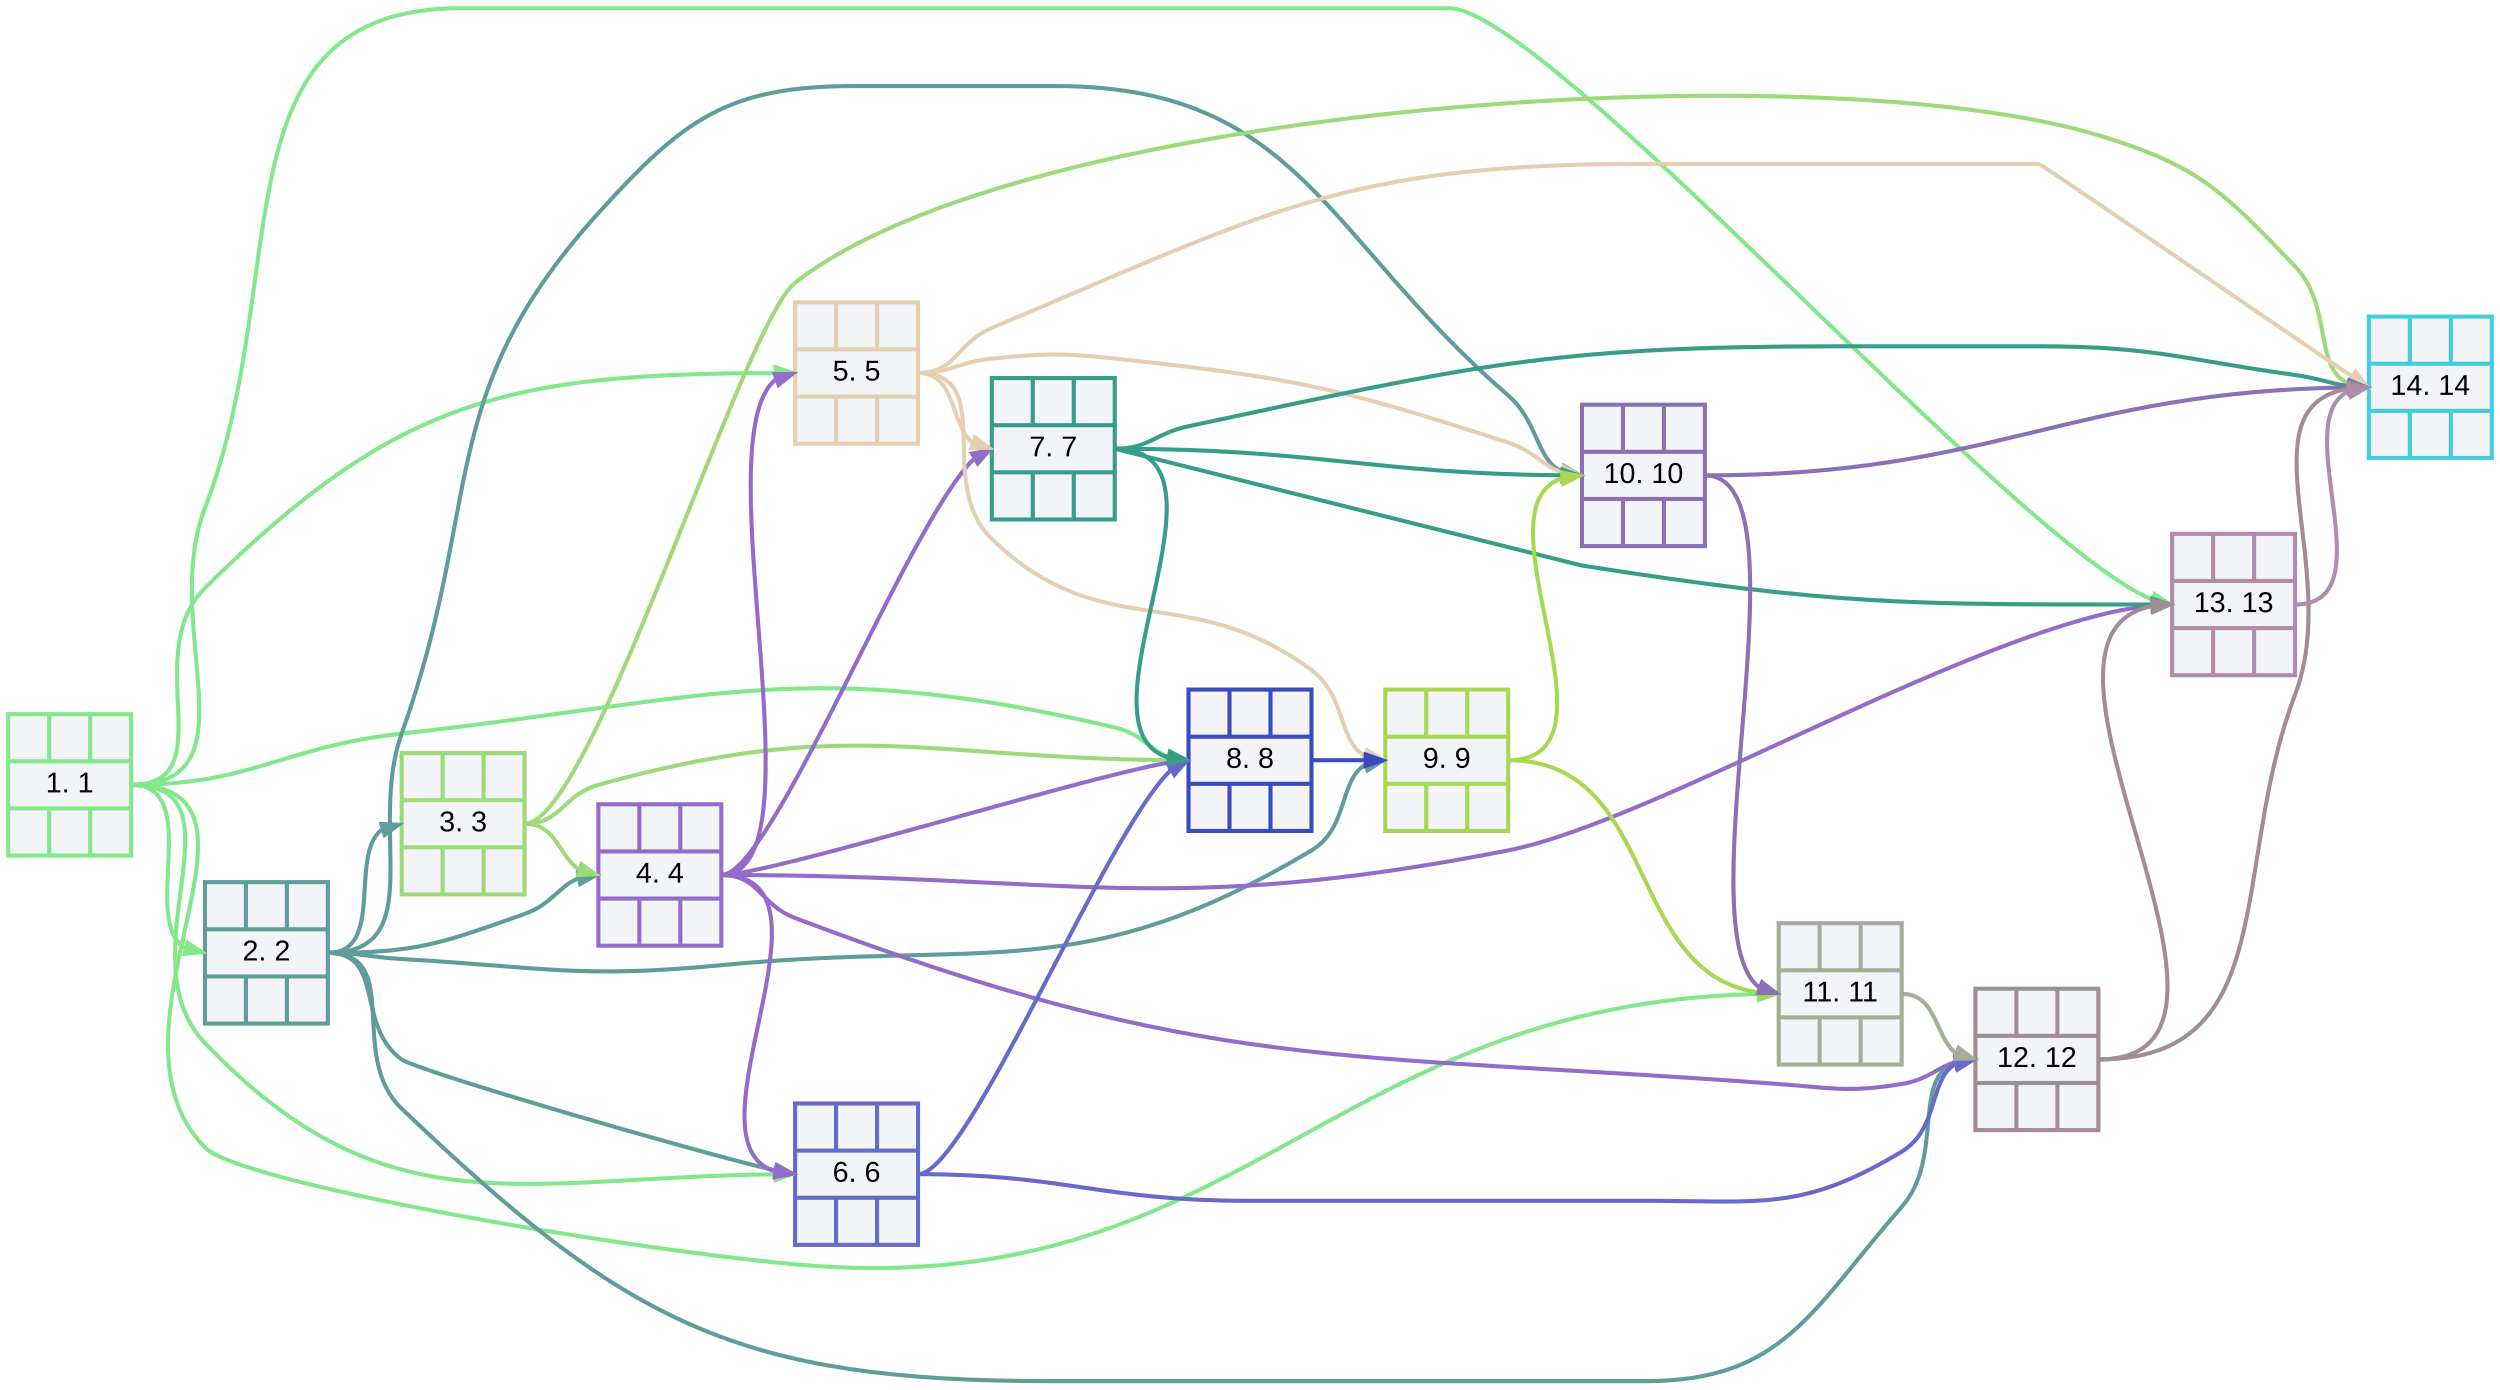
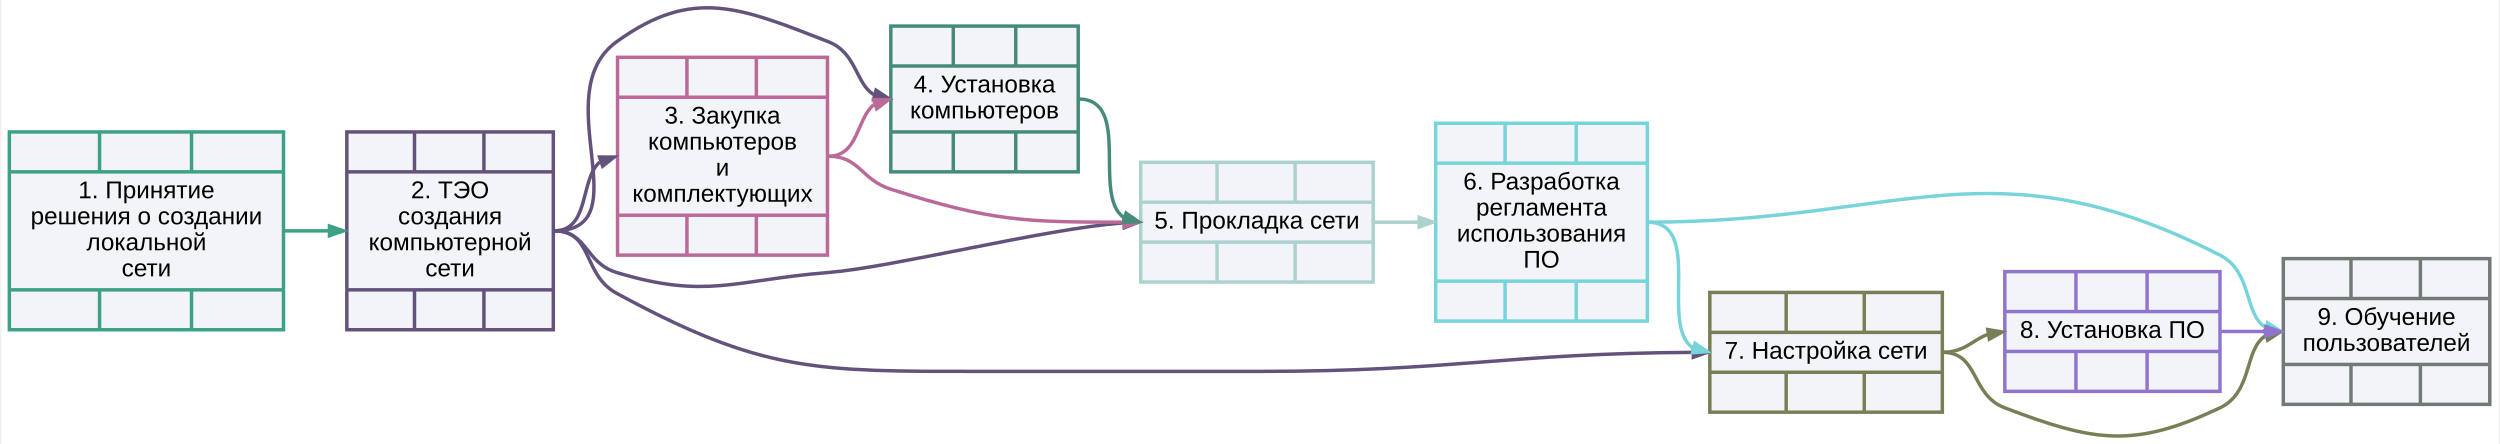
- <svg xmlns="http://www.w3.org/2000/svg" width="1220pt" height="678pt" viewBox="0.00 0.00 1220.00 678.00">
-   <g id="graph0" class="graph" transform="scale(1 1) rotate(0) translate(4 674)">
-     <polygon fill="white" stroke="white" points="-4,4 -4,-674 1216,-674 1216,4 -4,4" />
+ <svg xmlns="http://www.w3.org/2000/svg" width="1438pt" height="255pt" viewBox="0.00 0.00 1438.00 255.49">
+   <g id="graph0" class="graph" transform="scale(1 1) rotate(0) translate(4 251.485)">
+     <polygon fill="white" stroke="white" points="-4,4 -4,-251.485 1434,-251.485 1434,4 -4,4" />
    <g id="node1" class="node">
-       <polygon fill="#f2f4f7" stroke="#82e88b" stroke-width="2" points="0,-256.5 0,-325.5 60,-325.5 60,-256.5 0,-256.5" />
-       <text text-anchor="middle" x="10" y="-310.3" font-family="Arial" font-size="14.00"> </text>
-       <polyline fill="none" stroke="#82e88b" stroke-width="2" points="20,-302.5 20,-325.5 " />
-       <text text-anchor="middle" x="30" y="-310.3" font-family="Arial" font-size="14.00"> </text>
-       <polyline fill="none" stroke="#82e88b" stroke-width="2" points="40,-302.5 40,-325.5 " />
-       <text text-anchor="middle" x="50" y="-310.3" font-family="Arial" font-size="14.00"> </text>
-       <polyline fill="none" stroke="#82e88b" stroke-width="2" points="0,-302.5 60,-302.5 " />
-       <text text-anchor="middle" x="30" y="-287.3" font-family="Arial" font-size="14.00">1. 1</text>
-       <polyline fill="none" stroke="#82e88b" stroke-width="2" points="0,-279.5 60,-279.5 " />
-       <text text-anchor="middle" x="10" y="-264.3" font-family="Arial" font-size="14.00"> </text>
-       <polyline fill="none" stroke="#82e88b" stroke-width="2" points="20,-256.5 20,-279.5 " />
-       <text text-anchor="middle" x="30" y="-264.3" font-family="Arial" font-size="14.00"> </text>
-       <polyline fill="none" stroke="#82e88b" stroke-width="2" points="40,-256.5 40,-279.5 " />
-       <text text-anchor="middle" x="50" y="-264.3" font-family="Arial" font-size="14.00"> </text>
+       <polygon fill="#f2f4f7" stroke="#3ca186" stroke-width="2" points="0,-61.446 0,-175.446 158,-175.446 158,-61.446 0,-61.446" />
+       <text text-anchor="middle" x="26" y="-160.246" font-family="Arial" font-size="14.00"> </text>
+       <polyline fill="none" stroke="#3ca186" stroke-width="2" points="52,-152.446 52,-175.446 " />
+       <text text-anchor="middle" x="78.5" y="-160.246" font-family="Arial" font-size="14.00"> </text>
+       <polyline fill="none" stroke="#3ca186" stroke-width="2" points="105,-152.446 105,-175.446 " />
+       <text text-anchor="middle" x="131.5" y="-160.246" font-family="Arial" font-size="14.00"> </text>
+       <polyline fill="none" stroke="#3ca186" stroke-width="2" points="0,-152.446 158,-152.446 " />
+       <text text-anchor="middle" x="79" y="-137.246" font-family="Arial" font-size="14.00">1. Принятие</text>
+       <text text-anchor="middle" x="79" y="-122.246" font-family="Arial" font-size="14.00"> решения о создании </text>
+       <text text-anchor="middle" x="79" y="-107.246" font-family="Arial" font-size="14.00"> локальной </text>
+       <text text-anchor="middle" x="79" y="-92.246" font-family="Arial" font-size="14.00"> сети</text>
+       <polyline fill="none" stroke="#3ca186" stroke-width="2" points="0,-84.445 158,-84.445 " />
+       <text text-anchor="middle" x="26" y="-69.246" font-family="Arial" font-size="14.00"> </text>
+       <polyline fill="none" stroke="#3ca186" stroke-width="2" points="52,-61.446 52,-84.445 " />
+       <text text-anchor="middle" x="78.5" y="-69.246" font-family="Arial" font-size="14.00"> </text>
+       <polyline fill="none" stroke="#3ca186" stroke-width="2" points="105,-61.446 105,-84.445 " />
+       <text text-anchor="middle" x="131.5" y="-69.246" font-family="Arial" font-size="14.00"> </text>
    </g>
    <g id="node2" class="node">
-       <polygon fill="#f2f4f7" stroke="#5f9d9a" stroke-width="2" points="96,-174.5 96,-243.5 156,-243.5 156,-174.5 96,-174.5" />
-       <text text-anchor="middle" x="106" y="-228.3" font-family="Arial" font-size="14.00"> </text>
-       <polyline fill="none" stroke="#5f9d9a" stroke-width="2" points="116,-220.5 116,-243.5 " />
-       <text text-anchor="middle" x="126" y="-228.3" font-family="Arial" font-size="14.00"> </text>
-       <polyline fill="none" stroke="#5f9d9a" stroke-width="2" points="136,-220.5 136,-243.5 " />
-       <text text-anchor="middle" x="146" y="-228.3" font-family="Arial" font-size="14.00"> </text>
-       <polyline fill="none" stroke="#5f9d9a" stroke-width="2" points="96,-220.5 156,-220.5 " />
-       <text text-anchor="middle" x="126" y="-205.3" font-family="Arial" font-size="14.00">2. 2</text>
-       <polyline fill="none" stroke="#5f9d9a" stroke-width="2" points="96,-197.5 156,-197.5 " />
-       <text text-anchor="middle" x="106" y="-182.3" font-family="Arial" font-size="14.00"> </text>
-       <polyline fill="none" stroke="#5f9d9a" stroke-width="2" points="116,-174.5 116,-197.5 " />
-       <text text-anchor="middle" x="126" y="-182.3" font-family="Arial" font-size="14.00"> </text>
-       <polyline fill="none" stroke="#5f9d9a" stroke-width="2" points="136,-174.5 136,-197.5 " />
-       <text text-anchor="middle" x="146" y="-182.3" font-family="Arial" font-size="14.00"> </text>
-     </g>
-     <g id="edge16" class="edge">
-       <path fill="none" stroke="#82e88b" stroke-width="2" d="M60,-291C95.76,-291 64.195,-224.81 86.279,-211.366" />
-       <polygon fill="#82e88b" stroke="#82e88b" points="87.111,-214.765 96,-209 85.456,-207.964 87.111,-214.765" />
+       <polygon fill="#f2f4f7" stroke="#63527b" stroke-width="2" points="194.5,-61.446 194.5,-175.446 313.5,-175.446 313.5,-61.446 194.5,-61.446" />
+       <text text-anchor="middle" x="214" y="-160.246" font-family="Arial" font-size="14.00"> </text>
+       <polyline fill="none" stroke="#63527b" stroke-width="2" points="233.5,-152.446 233.5,-175.446 " />
+       <text text-anchor="middle" x="253.5" y="-160.246" font-family="Arial" font-size="14.00"> </text>
+       <polyline fill="none" stroke="#63527b" stroke-width="2" points="273.5,-152.446 273.5,-175.446 " />
+       <text text-anchor="middle" x="293.5" y="-160.246" font-family="Arial" font-size="14.00"> </text>
+       <polyline fill="none" stroke="#63527b" stroke-width="2" points="194.5,-152.446 313.5,-152.446 " />
+       <text text-anchor="middle" x="254" y="-137.246" font-family="Arial" font-size="14.00">2. ТЭО</text>
+       <text text-anchor="middle" x="254" y="-122.246" font-family="Arial" font-size="14.00"> создания </text>
+       <text text-anchor="middle" x="254" y="-107.246" font-family="Arial" font-size="14.00"> компьютерной </text>
+       <text text-anchor="middle" x="254" y="-92.246" font-family="Arial" font-size="14.00"> сети</text>
+       <polyline fill="none" stroke="#63527b" stroke-width="2" points="194.5,-84.445 313.5,-84.445 " />
+       <text text-anchor="middle" x="214" y="-69.246" font-family="Arial" font-size="14.00"> </text>
+       <polyline fill="none" stroke="#63527b" stroke-width="2" points="233.5,-61.446 233.5,-84.445 " />
+       <text text-anchor="middle" x="253.5" y="-69.246" font-family="Arial" font-size="14.00"> </text>
+       <polyline fill="none" stroke="#63527b" stroke-width="2" points="273.5,-61.446 273.5,-84.445 " />
+       <text text-anchor="middle" x="293.5" y="-69.246" font-family="Arial" font-size="14.00"> </text>
+     </g>
+     <g id="edge1" class="edge">
+       <path fill="none" stroke="#3ca186" stroke-width="2" d="M158,-118.446C170,-118.446 175.25,-118.446 183.875,-118.446" />
+       <polygon fill="#3ca186" stroke="#3ca186" points="184,-121.946 194,-118.446 184,-114.946 184,-121.946" />
+     </g>
+     <g id="node3" class="node">
+       <polygon fill="#f2f4f7" stroke="#bb6998" stroke-width="2" points="350.5,-104.446 350.5,-218.446 471.5,-218.446 471.5,-104.446 350.5,-104.446" />
+       <text text-anchor="middle" x="370.5" y="-203.246" font-family="Arial" font-size="14.00"> </text>
+       <polyline fill="none" stroke="#bb6998" stroke-width="2" points="390.5,-195.446 390.5,-218.446 " />
+       <text text-anchor="middle" x="410.5" y="-203.246" font-family="Arial" font-size="14.00"> </text>
+       <polyline fill="none" stroke="#bb6998" stroke-width="2" points="430.5,-195.446 430.5,-218.446 " />
+       <text text-anchor="middle" x="451" y="-203.246" font-family="Arial" font-size="14.00"> </text>
+       <polyline fill="none" stroke="#bb6998" stroke-width="2" points="350.5,-195.446 471.5,-195.446 " />
+       <text text-anchor="middle" x="411" y="-180.246" font-family="Arial" font-size="14.00">3. Закупка</text>
+       <text text-anchor="middle" x="411" y="-165.246" font-family="Arial" font-size="14.00"> компьютеров </text>
+       <text text-anchor="middle" x="411" y="-150.246" font-family="Arial" font-size="14.00"> и </text>
+       <text text-anchor="middle" x="411" y="-135.246" font-family="Arial" font-size="14.00"> комплектующих</text>
+       <polyline fill="none" stroke="#bb6998" stroke-width="2" points="350.5,-127.446 471.5,-127.446 " />
+       <text text-anchor="middle" x="370.5" y="-112.246" font-family="Arial" font-size="14.00"> </text>
+       <polyline fill="none" stroke="#bb6998" stroke-width="2" points="390.5,-104.446 390.5,-127.446 " />
+       <text text-anchor="middle" x="410.5" y="-112.246" font-family="Arial" font-size="14.00"> </text>
+       <polyline fill="none" stroke="#bb6998" stroke-width="2" points="430.5,-104.446 430.5,-127.446 " />
+       <text text-anchor="middle" x="451" y="-112.246" font-family="Arial" font-size="14.00"> </text>
+     </g>
+     <g id="edge2" class="edge">
+       <path fill="none" stroke="#63527b" stroke-width="2" d="M314,-118.446C334.641,-118.446 328.691,-147.935 340.191,-158.071" />
+       <polygon fill="#63527b" stroke="#63527b" points="339.405,-161.502 350,-161.446 341.682,-154.883 339.405,-161.502" />
+     </g>
+     <g id="node4" class="node">
+       <polygon fill="#f2f4f7" stroke="#458b7b" stroke-width="2" points="508,-152.446 508,-236.446 616,-236.446 616,-152.446 508,-152.446" />
+       <text text-anchor="middle" x="526" y="-221.246" font-family="Arial" font-size="14.00"> </text>
+       <polyline fill="none" stroke="#458b7b" stroke-width="2" points="544,-213.446 544,-236.446 " />
+       <text text-anchor="middle" x="562" y="-221.246" font-family="Arial" font-size="14.00"> </text>
+       <polyline fill="none" stroke="#458b7b" stroke-width="2" points="580,-213.446 580,-236.446 " />
+       <text text-anchor="middle" x="598" y="-221.246" font-family="Arial" font-size="14.00"> </text>
+       <polyline fill="none" stroke="#458b7b" stroke-width="2" points="508,-213.446 616,-213.446 " />
+       <text text-anchor="middle" x="562" y="-198.246" font-family="Arial" font-size="14.00">4. Установка</text>
+       <text text-anchor="middle" x="562" y="-183.246" font-family="Arial" font-size="14.00"> компьютеров</text>
+       <polyline fill="none" stroke="#458b7b" stroke-width="2" points="508,-175.446 616,-175.446 " />
+       <text text-anchor="middle" x="526" y="-160.246" font-family="Arial" font-size="14.00"> </text>
+       <polyline fill="none" stroke="#458b7b" stroke-width="2" points="544,-152.446 544,-175.446 " />
+       <text text-anchor="middle" x="562" y="-160.246" font-family="Arial" font-size="14.00"> </text>
+       <polyline fill="none" stroke="#458b7b" stroke-width="2" points="580,-152.446 580,-175.446 " />
+       <text text-anchor="middle" x="598" y="-160.246" font-family="Arial" font-size="14.00"> </text>
+     </g>
+     <g id="edge3" class="edge">
+       <path fill="none" stroke="#63527b" stroke-width="2" d="M314,-118.446C365.018,-118.446 308.653,-197.558 350,-227.446 393.944,-259.21 421.466,-247.102 472,-227.446 488.278,-221.114 487.615,-203.604 498.044,-197.006" />
+       <polygon fill="#63527b" stroke="#63527b" points="499.187,-200.326 508,-194.446 497.443,-193.546 499.187,-200.326" />
    </g>
    <g id="node5" class="node">
-       <polygon fill="#f2f4f7" stroke="#e4cfb3" stroke-width="2" points="384,-457.5 384,-526.5 444,-526.5 444,-457.5 384,-457.5" />
-       <text text-anchor="middle" x="394" y="-511.3" font-family="Arial" font-size="14.00"> </text>
-       <polyline fill="none" stroke="#e4cfb3" stroke-width="2" points="404,-503.5 404,-526.5 " />
-       <text text-anchor="middle" x="414" y="-511.3" font-family="Arial" font-size="14.00"> </text>
-       <polyline fill="none" stroke="#e4cfb3" stroke-width="2" points="424,-503.5 424,-526.5 " />
-       <text text-anchor="middle" x="434" y="-511.3" font-family="Arial" font-size="14.00"> </text>
-       <polyline fill="none" stroke="#e4cfb3" stroke-width="2" points="384,-503.5 444,-503.5 " />
-       <text text-anchor="middle" x="414" y="-488.3" font-family="Arial" font-size="14.00">5. 5</text>
-       <polyline fill="none" stroke="#e4cfb3" stroke-width="2" points="384,-480.5 444,-480.5 " />
-       <text text-anchor="middle" x="394" y="-465.3" font-family="Arial" font-size="14.00"> </text>
-       <polyline fill="none" stroke="#e4cfb3" stroke-width="2" points="404,-457.5 404,-480.5 " />
-       <text text-anchor="middle" x="414" y="-465.3" font-family="Arial" font-size="14.00"> </text>
-       <polyline fill="none" stroke="#e4cfb3" stroke-width="2" points="424,-457.5 424,-480.5 " />
-       <text text-anchor="middle" x="434" y="-465.3" font-family="Arial" font-size="14.00"> </text>
-     </g>
-     <g id="edge21" class="edge">
-       <path fill="none" stroke="#82e88b" stroke-width="2" d="M60,-291C105.568,-291 63.631,-354.927 96,-387 190.321,-480.46 244.939,-491.482 373.777,-491.981" />
-       <polygon fill="#82e88b" stroke="#82e88b" points="373.994,-495.481 384,-492 374.007,-488.481 373.994,-495.481" />
+       <polygon fill="#f2f4f7" stroke="#acd2cf" stroke-width="2" points="652,-88.945 652,-157.946 786,-157.946 786,-88.945 652,-88.945" />
+       <text text-anchor="middle" x="674" y="-142.746" font-family="Arial" font-size="14.00"> </text>
+       <polyline fill="none" stroke="#acd2cf" stroke-width="2" points="696,-134.946 696,-157.946 " />
+       <text text-anchor="middle" x="718.5" y="-142.746" font-family="Arial" font-size="14.00"> </text>
+       <polyline fill="none" stroke="#acd2cf" stroke-width="2" points="741,-134.946 741,-157.946 " />
+       <text text-anchor="middle" x="763.5" y="-142.746" font-family="Arial" font-size="14.00"> </text>
+       <polyline fill="none" stroke="#acd2cf" stroke-width="2" points="652,-134.946 786,-134.946 " />
+       <text text-anchor="middle" x="719" y="-119.746" font-family="Arial" font-size="14.00">5. Прокладка сети</text>
+       <polyline fill="none" stroke="#acd2cf" stroke-width="2" points="652,-111.946 786,-111.946 " />
+       <text text-anchor="middle" x="674" y="-96.746" font-family="Arial" font-size="14.00"> </text>
+       <polyline fill="none" stroke="#acd2cf" stroke-width="2" points="696,-88.945 696,-111.946 " />
+       <text text-anchor="middle" x="718.5" y="-96.746" font-family="Arial" font-size="14.00"> </text>
+       <polyline fill="none" stroke="#acd2cf" stroke-width="2" points="741,-88.945 741,-111.946 " />
+       <text text-anchor="middle" x="763.5" y="-96.746" font-family="Arial" font-size="14.00"> </text>
+     </g>
+     <g id="edge6" class="edge">
+       <path fill="none" stroke="#63527b" stroke-width="2" d="M314,-118.446C333.23,-118.446 331.595,-100.018 350,-94.445 401.896,-78.733 417.951,-90.12 472,-94.445 509.31,-97.432 596.728,-119.651 641.774,-123.018" />
+       <polygon fill="#63527b" stroke="#63527b" points="641.863,-126.525 652,-123.446 642.155,-119.531 641.863,-126.525" />
+     </g>
+     <g id="node7" class="node">
+       <polygon fill="#f2f4f7" stroke="#787f57" stroke-width="2" points="980,-13.945 980,-82.945 1114,-82.945 1114,-13.945 980,-13.945" />
+       <text text-anchor="middle" x="1002" y="-67.746" font-family="Arial" font-size="14.00"> </text>
+       <polyline fill="none" stroke="#787f57" stroke-width="2" points="1024,-59.946 1024,-82.945 " />
+       <text text-anchor="middle" x="1046.5" y="-67.746" font-family="Arial" font-size="14.00"> </text>
+       <polyline fill="none" stroke="#787f57" stroke-width="2" points="1069,-59.946 1069,-82.945 " />
+       <text text-anchor="middle" x="1091.5" y="-67.746" font-family="Arial" font-size="14.00"> </text>
+       <polyline fill="none" stroke="#787f57" stroke-width="2" points="980,-59.946 1114,-59.946 " />
+       <text text-anchor="middle" x="1047" y="-44.745" font-family="Arial" font-size="14.00">7. Настройка сети</text>
+       <polyline fill="none" stroke="#787f57" stroke-width="2" points="980,-36.946 1114,-36.946 " />
+       <text text-anchor="middle" x="1002" y="-21.745" font-family="Arial" font-size="14.00"> </text>
+       <polyline fill="none" stroke="#787f57" stroke-width="2" points="1024,-13.945 1024,-36.946 " />
+       <text text-anchor="middle" x="1046.5" y="-21.745" font-family="Arial" font-size="14.00"> </text>
+       <polyline fill="none" stroke="#787f57" stroke-width="2" points="1069,-13.945 1069,-36.946 " />
+       <text text-anchor="middle" x="1091.5" y="-21.745" font-family="Arial" font-size="14.00"> </text>
+     </g>
+     <g id="edge10" class="edge">
+       <path fill="none" stroke="#63527b" stroke-width="2" d="M314,-118.446C336.627,-118.446 330.118,-93.249 350,-82.445 434.251,-36.664 465.113,-37.446 561,-37.446 561,-37.446 561,-37.446 720,-37.446 832.158,-37.446 862.525,-47.79 969.73,-48.416" />
+       <polygon fill="#63527b" stroke="#63527b" points="969.99,-51.917 980,-48.446 970.01,-44.917 969.99,-51.917" />
+     </g>
+     <g id="edge4" class="edge">
+       <path fill="none" stroke="#bb6998" stroke-width="2" d="M472,-161.446C489.466,-161.446 488.079,-182.814 498.18,-191.161" />
+       <polygon fill="#bb6998" stroke="#bb6998" points="497.406,-194.592 508,-194.446 499.627,-187.954 497.406,-194.592" />
+     </g>
+     <g id="edge5" class="edge">
+       <path fill="none" stroke="#bb6998" stroke-width="2" d="M472,-161.446C490.092,-161.446 490.762,-147.937 508,-142.446 566.145,-123.922 585.353,-123.441 641.813,-123.444" />
+       <polygon fill="#bb6998" stroke="#bb6998" points="641.999,-126.944 652,-123.446 642.001,-119.944 641.999,-126.944" />
+     </g>
+     <g id="edge7" class="edge">
+       <path fill="none" stroke="#458b7b" stroke-width="2" d="M616,-194.446C647.234,-194.446 623.804,-139.111 642.226,-126.142" />
+       <polygon fill="#458b7b" stroke="#458b7b" points="643.291,-129.479 652,-123.446 641.429,-122.731 643.291,-129.479" />
    </g>
    <g id="node6" class="node">
-       <polygon fill="#f2f4f7" stroke="#656acb" stroke-width="2" points="384,-66.5 384,-135.5 444,-135.5 444,-66.5 384,-66.5" />
-       <text text-anchor="middle" x="394" y="-120.3" font-family="Arial" font-size="14.00"> </text>
-       <polyline fill="none" stroke="#656acb" stroke-width="2" points="404,-112.5 404,-135.5 " />
-       <text text-anchor="middle" x="414" y="-120.3" font-family="Arial" font-size="14.00"> </text>
-       <polyline fill="none" stroke="#656acb" stroke-width="2" points="424,-112.5 424,-135.5 " />
-       <text text-anchor="middle" x="434" y="-120.3" font-family="Arial" font-size="14.00"> </text>
-       <polyline fill="none" stroke="#656acb" stroke-width="2" points="384,-112.5 444,-112.5 " />
-       <text text-anchor="middle" x="414" y="-97.3" font-family="Arial" font-size="14.00">6. 6</text>
-       <polyline fill="none" stroke="#656acb" stroke-width="2" points="384,-89.5 444,-89.5 " />
-       <text text-anchor="middle" x="394" y="-74.3" font-family="Arial" font-size="14.00"> </text>
-       <polyline fill="none" stroke="#656acb" stroke-width="2" points="404,-66.5 404,-89.5 " />
-       <text text-anchor="middle" x="414" y="-74.3" font-family="Arial" font-size="14.00"> </text>
-       <polyline fill="none" stroke="#656acb" stroke-width="2" points="424,-66.5 424,-89.5 " />
-       <text text-anchor="middle" x="434" y="-74.3" font-family="Arial" font-size="14.00"> </text>
-     </g>
-     <g id="edge23" class="edge">
-       <path fill="none" stroke="#82e88b" stroke-width="2" d="M60,-291C118.241,-291 55.722,-207.067 96,-165 184.29,-72.787 249.37,-99.468 373.762,-100.939" />
-       <polygon fill="#82e88b" stroke="#82e88b" points="373.979,-104.44 384,-101 374.021,-97.44 373.979,-104.44" />
+       <polygon fill="#f2f4f7" stroke="#77d4da" stroke-width="2" points="822,-66.445 822,-180.446 944,-180.446 944,-66.445 822,-66.445" />
+       <text text-anchor="middle" x="842" y="-165.246" font-family="Arial" font-size="14.00"> </text>
+       <polyline fill="none" stroke="#77d4da" stroke-width="2" points="862,-157.446 862,-180.446 " />
+       <text text-anchor="middle" x="882.5" y="-165.246" font-family="Arial" font-size="14.00"> </text>
+       <polyline fill="none" stroke="#77d4da" stroke-width="2" points="903,-157.446 903,-180.446 " />
+       <text text-anchor="middle" x="923.5" y="-165.246" font-family="Arial" font-size="14.00"> </text>
+       <polyline fill="none" stroke="#77d4da" stroke-width="2" points="822,-157.446 944,-157.446 " />
+       <text text-anchor="middle" x="883" y="-142.246" font-family="Arial" font-size="14.00">6. Разработка</text>
+       <text text-anchor="middle" x="883" y="-127.246" font-family="Arial" font-size="14.00"> регламента </text>
+       <text text-anchor="middle" x="883" y="-112.246" font-family="Arial" font-size="14.00"> использования </text>
+       <text text-anchor="middle" x="883" y="-97.246" font-family="Arial" font-size="14.00"> ПО</text>
+       <polyline fill="none" stroke="#77d4da" stroke-width="2" points="822,-89.445 944,-89.445 " />
+       <text text-anchor="middle" x="842" y="-74.246" font-family="Arial" font-size="14.00"> </text>
+       <polyline fill="none" stroke="#77d4da" stroke-width="2" points="862,-66.445 862,-89.445 " />
+       <text text-anchor="middle" x="882.5" y="-74.246" font-family="Arial" font-size="14.00"> </text>
+       <polyline fill="none" stroke="#77d4da" stroke-width="2" points="903,-66.445 903,-89.445 " />
+       <text text-anchor="middle" x="923.5" y="-74.246" font-family="Arial" font-size="14.00"> </text>
+     </g>
+     <g id="edge8" class="edge">
+       <path fill="none" stroke="#acd2cf" stroke-width="2" d="M786,-123.446C798,-123.446 803.25,-123.446 811.875,-123.446" />
+       <polygon fill="#acd2cf" stroke="#acd2cf" points="812,-126.946 822,-123.446 812,-119.946 812,-126.946" />
+     </g>
+     <g id="edge9" class="edge">
+       <path fill="none" stroke="#77d4da" stroke-width="2" d="M944,-123.446C976.786,-123.446 950.662,-64.475 970.101,-51.115" />
+       <polygon fill="#77d4da" stroke="#77d4da" points="971.256,-54.428 980,-48.446 969.434,-47.67 971.256,-54.428" />
+     </g>
+     <g id="node9" class="node">
+       <polygon fill="#f2f4f7" stroke="#727a78" stroke-width="2" points="1310.5,-18.445 1310.5,-102.446 1429.5,-102.446 1429.5,-18.445 1310.5,-18.445" />
+       <text text-anchor="middle" x="1330" y="-87.246" font-family="Arial" font-size="14.00"> </text>
+       <polyline fill="none" stroke="#727a78" stroke-width="2" points="1349.5,-79.445 1349.5,-102.446 " />
+       <text text-anchor="middle" x="1369.5" y="-87.246" font-family="Arial" font-size="14.00"> </text>
+       <polyline fill="none" stroke="#727a78" stroke-width="2" points="1389.5,-79.445 1389.5,-102.446 " />
+       <text text-anchor="middle" x="1409.5" y="-87.246" font-family="Arial" font-size="14.00"> </text>
+       <polyline fill="none" stroke="#727a78" stroke-width="2" points="1310.5,-79.445 1429.5,-79.445 " />
+       <text text-anchor="middle" x="1370" y="-64.246" font-family="Arial" font-size="14.00">9. Обучение</text>
+       <text text-anchor="middle" x="1370" y="-49.245" font-family="Arial" font-size="14.00"> пользователей</text>
+       <polyline fill="none" stroke="#727a78" stroke-width="2" points="1310.5,-41.446 1429.5,-41.446 " />
+       <text text-anchor="middle" x="1330" y="-26.245" font-family="Arial" font-size="14.00"> </text>
+       <polyline fill="none" stroke="#727a78" stroke-width="2" points="1349.5,-18.445 1349.5,-41.446 " />
+       <text text-anchor="middle" x="1369.5" y="-26.245" font-family="Arial" font-size="14.00"> </text>
+       <polyline fill="none" stroke="#727a78" stroke-width="2" points="1389.5,-18.445 1389.5,-41.446 " />
+       <text text-anchor="middle" x="1409.5" y="-26.245" font-family="Arial" font-size="14.00"> </text>
+     </g>
+     <g id="edge12" class="edge">
+       <path fill="none" stroke="#77d4da" stroke-width="2" d="M944,-123.446C1090.91,-123.446 1143.11,-171.148 1274,-104.446 1292.82,-94.856 1287.68,-70.552 1300.24,-62.836" />
+       <polygon fill="#77d4da" stroke="#77d4da" points="1301.12,-66.224 1310,-60.446 1299.45,-59.425 1301.12,-66.224" />
    </g>
    <g id="node8" class="node">
-       <polygon fill="#f2f4f7" stroke="#3b4ac1" stroke-width="2" points="576,-268.5 576,-337.5 636,-337.5 636,-268.5 576,-268.5" />
-       <text text-anchor="middle" x="586" y="-322.3" font-family="Arial" font-size="14.00"> </text>
-       <polyline fill="none" stroke="#3b4ac1" stroke-width="2" points="596,-314.5 596,-337.5 " />
-       <text text-anchor="middle" x="606" y="-322.3" font-family="Arial" font-size="14.00"> </text>
-       <polyline fill="none" stroke="#3b4ac1" stroke-width="2" points="616,-314.5 616,-337.5 " />
-       <text text-anchor="middle" x="626" y="-322.3" font-family="Arial" font-size="14.00"> </text>
-       <polyline fill="none" stroke="#3b4ac1" stroke-width="2" points="576,-314.5 636,-314.5 " />
-       <text text-anchor="middle" x="606" y="-299.3" font-family="Arial" font-size="14.00">8. 8</text>
-       <polyline fill="none" stroke="#3b4ac1" stroke-width="2" points="576,-291.5 636,-291.5 " />
-       <text text-anchor="middle" x="586" y="-276.3" font-family="Arial" font-size="14.00"> </text>
-       <polyline fill="none" stroke="#3b4ac1" stroke-width="2" points="596,-268.5 596,-291.5 " />
-       <text text-anchor="middle" x="606" y="-276.3" font-family="Arial" font-size="14.00"> </text>
-       <polyline fill="none" stroke="#3b4ac1" stroke-width="2" points="616,-268.5 616,-291.5 " />
-       <text text-anchor="middle" x="626" y="-276.3" font-family="Arial" font-size="14.00"> </text>
-     </g>
-     <g id="edge31" class="edge">
-       <path fill="none" stroke="#82e88b" stroke-width="2" d="M60,-291C119.71,-291 132.663,-309.338 192,-316 345.707,-333.258 389.398,-354.252 540,-319 553.053,-315.945 556.957,-308.189 565.929,-304.721" />
-       <polygon fill="#82e88b" stroke="#82e88b" points="566.733,-308.135 576,-303 565.553,-301.235 566.733,-308.135" />
-     </g>
-     <g id="node11" class="node">
-       <polygon fill="#f2f4f7" stroke="#a3ae99" stroke-width="2" points="864,-154.5 864,-223.5 924,-223.5 924,-154.5 864,-154.5" />
-       <text text-anchor="middle" x="874" y="-208.3" font-family="Arial" font-size="14.00"> </text>
-       <polyline fill="none" stroke="#a3ae99" stroke-width="2" points="884,-200.5 884,-223.5 " />
-       <text text-anchor="middle" x="894" y="-208.3" font-family="Arial" font-size="14.00"> </text>
-       <polyline fill="none" stroke="#a3ae99" stroke-width="2" points="904,-200.5 904,-223.5 " />
-       <text text-anchor="middle" x="914" y="-208.3" font-family="Arial" font-size="14.00"> </text>
-       <polyline fill="none" stroke="#a3ae99" stroke-width="2" points="864,-200.5 924,-200.5 " />
-       <text text-anchor="middle" x="894" y="-185.3" font-family="Arial" font-size="14.00">11. 11</text>
-       <polyline fill="none" stroke="#a3ae99" stroke-width="2" points="864,-177.5 924,-177.5 " />
-       <text text-anchor="middle" x="874" y="-162.3" font-family="Arial" font-size="14.00"> </text>
-       <polyline fill="none" stroke="#a3ae99" stroke-width="2" points="884,-154.5 884,-177.5 " />
-       <text text-anchor="middle" x="894" y="-162.3" font-family="Arial" font-size="14.00"> </text>
-       <polyline fill="none" stroke="#a3ae99" stroke-width="2" points="904,-154.5 904,-177.5 " />
-       <text text-anchor="middle" x="914" y="-162.3" font-family="Arial" font-size="14.00"> </text>
-     </g>
-     <g id="edge12" class="edge">
-       <path fill="none" stroke="#82e88b" stroke-width="2" d="M60,-291C140.277,-291 39.938,-171.459 96,-114 112.721,-96.862 295.014,-65.044 384,-57 600.911,-37.391 641.503,-184.294 853.761,-188.89" />
-       <polygon fill="#82e88b" stroke="#82e88b" points="853.963,-192.392 864,-189 854.038,-185.393 853.963,-192.392" />
-     </g>
-     <g id="node13" class="node">
-       <polygon fill="#f2f4f7" stroke="#b08baa" stroke-width="2" points="1056,-344.5 1056,-413.5 1116,-413.5 1116,-344.5 1056,-344.5" />
-       <text text-anchor="middle" x="1066" y="-398.3" font-family="Arial" font-size="14.00"> </text>
-       <polyline fill="none" stroke="#b08baa" stroke-width="2" points="1076,-390.5 1076,-413.5 " />
-       <text text-anchor="middle" x="1086" y="-398.3" font-family="Arial" font-size="14.00"> </text>
-       <polyline fill="none" stroke="#b08baa" stroke-width="2" points="1096,-390.5 1096,-413.5 " />
-       <text text-anchor="middle" x="1106" y="-398.3" font-family="Arial" font-size="14.00"> </text>
-       <polyline fill="none" stroke="#b08baa" stroke-width="2" points="1056,-390.5 1116,-390.5 " />
-       <text text-anchor="middle" x="1086" y="-375.3" font-family="Arial" font-size="14.00">13. 13</text>
-       <polyline fill="none" stroke="#b08baa" stroke-width="2" points="1056,-367.5 1116,-367.5 " />
-       <text text-anchor="middle" x="1066" y="-352.3" font-family="Arial" font-size="14.00"> </text>
-       <polyline fill="none" stroke="#b08baa" stroke-width="2" points="1076,-344.5 1076,-367.5 " />
-       <text text-anchor="middle" x="1086" y="-352.3" font-family="Arial" font-size="14.00"> </text>
-       <polyline fill="none" stroke="#b08baa" stroke-width="2" points="1096,-344.5 1096,-367.5 " />
-       <text text-anchor="middle" x="1106" y="-352.3" font-family="Arial" font-size="14.00"> </text>
+       <polygon fill="#f2f4f7" stroke="#9174ce" stroke-width="2" points="1150,-25.945 1150,-94.945 1274,-94.945 1274,-25.945 1150,-25.945" />
+       <text text-anchor="middle" x="1170.5" y="-79.746" font-family="Arial" font-size="14.00"> </text>
+       <polyline fill="none" stroke="#9174ce" stroke-width="2" points="1191,-71.945 1191,-94.945 " />
+       <text text-anchor="middle" x="1211.5" y="-79.746" font-family="Arial" font-size="14.00"> </text>
+       <polyline fill="none" stroke="#9174ce" stroke-width="2" points="1232,-71.945 1232,-94.945 " />
+       <text text-anchor="middle" x="1253" y="-79.746" font-family="Arial" font-size="14.00"> </text>
+       <polyline fill="none" stroke="#9174ce" stroke-width="2" points="1150,-71.945 1274,-71.945 " />
+       <text text-anchor="middle" x="1212" y="-56.745" font-family="Arial" font-size="14.00">8. Установка ПО</text>
+       <polyline fill="none" stroke="#9174ce" stroke-width="2" points="1150,-48.946 1274,-48.946 " />
+       <text text-anchor="middle" x="1170.5" y="-33.745" font-family="Arial" font-size="14.00"> </text>
+       <polyline fill="none" stroke="#9174ce" stroke-width="2" points="1191,-25.945 1191,-48.946 " />
+       <text text-anchor="middle" x="1211.5" y="-33.745" font-family="Arial" font-size="14.00"> </text>
+       <polyline fill="none" stroke="#9174ce" stroke-width="2" points="1232,-25.945 1232,-48.946 " />
+       <text text-anchor="middle" x="1253" y="-33.745" font-family="Arial" font-size="14.00"> </text>
+     </g>
+     <g id="edge11" class="edge">
+       <path fill="none" stroke="#787f57" stroke-width="2" d="M1114,-48.446C1126.78,-48.446 1131.18,-55.337 1139.9,-58.675" />
+       <polygon fill="#787f57" stroke="#787f57" points="1139.55,-62.166 1150,-60.446 1140.75,-55.271 1139.55,-62.166" />
    </g>
    <g id="edge13" class="edge">
-       <path fill="none" stroke="#82e88b" stroke-width="2" d="M60,-291C122.097,-291 73.718,-368.039 96,-426 139.723,-539.732 99.153,-670 221,-670 221,-670 221,-670 703,-670 751.052,-670 978.278,-409.958 1045.93,-381.516" />
-       <polygon fill="#82e88b" stroke="#82e88b" points="1047.15,-384.819 1056,-379 1045.45,-378.027 1047.15,-384.819" />
-     </g>
-     <g id="node3" class="node">
-       <polygon fill="#f2f4f7" stroke="#9dda79" stroke-width="2" points="192,-237.5 192,-306.5 252,-306.5 252,-237.5 192,-237.5" />
-       <text text-anchor="middle" x="202" y="-291.3" font-family="Arial" font-size="14.00"> </text>
-       <polyline fill="none" stroke="#9dda79" stroke-width="2" points="212,-283.5 212,-306.5 " />
-       <text text-anchor="middle" x="222" y="-291.3" font-family="Arial" font-size="14.00"> </text>
-       <polyline fill="none" stroke="#9dda79" stroke-width="2" points="232,-283.5 232,-306.5 " />
-       <text text-anchor="middle" x="242" y="-291.3" font-family="Arial" font-size="14.00"> </text>
-       <polyline fill="none" stroke="#9dda79" stroke-width="2" points="192,-283.5 252,-283.5 " />
-       <text text-anchor="middle" x="222" y="-268.3" font-family="Arial" font-size="14.00">3. 3</text>
-       <polyline fill="none" stroke="#9dda79" stroke-width="2" points="192,-260.5 252,-260.5 " />
-       <text text-anchor="middle" x="202" y="-245.3" font-family="Arial" font-size="14.00"> </text>
-       <polyline fill="none" stroke="#9dda79" stroke-width="2" points="212,-237.5 212,-260.5 " />
-       <text text-anchor="middle" x="222" y="-245.3" font-family="Arial" font-size="14.00"> </text>
-       <polyline fill="none" stroke="#9dda79" stroke-width="2" points="232,-237.5 232,-260.5 " />
-       <text text-anchor="middle" x="242" y="-245.3" font-family="Arial" font-size="14.00"> </text>
-     </g>
-     <g id="edge17" class="edge">
-       <path fill="none" stroke="#5f9d9a" stroke-width="2" d="M156,-209C183.966,-209 166.249,-256.377 182.081,-268.961" />
-       <polygon fill="#5f9d9a" stroke="#5f9d9a" points="181.413,-272.417 192,-272 183.464,-265.724 181.413,-272.417" />
-     </g>
-     <g id="node4" class="node">
-       <polygon fill="#f2f4f7" stroke="#936ccb" stroke-width="2" points="288,-212.5 288,-281.5 348,-281.5 348,-212.5 288,-212.5" />
-       <text text-anchor="middle" x="298" y="-266.3" font-family="Arial" font-size="14.00"> </text>
-       <polyline fill="none" stroke="#936ccb" stroke-width="2" points="308,-258.5 308,-281.5 " />
-       <text text-anchor="middle" x="318" y="-266.3" font-family="Arial" font-size="14.00"> </text>
-       <polyline fill="none" stroke="#936ccb" stroke-width="2" points="328,-258.5 328,-281.5 " />
-       <text text-anchor="middle" x="338" y="-266.3" font-family="Arial" font-size="14.00"> </text>
-       <polyline fill="none" stroke="#936ccb" stroke-width="2" points="288,-258.5 348,-258.5 " />
-       <text text-anchor="middle" x="318" y="-243.3" font-family="Arial" font-size="14.00">4. 4</text>
-       <polyline fill="none" stroke="#936ccb" stroke-width="2" points="288,-235.5 348,-235.5 " />
-       <text text-anchor="middle" x="298" y="-220.3" font-family="Arial" font-size="14.00"> </text>
-       <polyline fill="none" stroke="#936ccb" stroke-width="2" points="308,-212.5 308,-235.5 " />
-       <text text-anchor="middle" x="318" y="-220.3" font-family="Arial" font-size="14.00"> </text>
-       <polyline fill="none" stroke="#936ccb" stroke-width="2" points="328,-212.5 328,-235.5 " />
-       <text text-anchor="middle" x="338" y="-220.3" font-family="Arial" font-size="14.00"> </text>
-     </g>
-     <g id="edge18" class="edge">
-       <path fill="none" stroke="#5f9d9a" stroke-width="2" d="M156,-209C199.494,-209 211.003,-213.474 252,-228 265.189,-232.673 268.689,-241.483 277.969,-245.236" />
-       <polygon fill="#5f9d9a" stroke="#5f9d9a" points="277.545,-248.715 288,-247 278.757,-241.821 277.545,-248.715" />
-     </g>
-     <g id="edge24" class="edge">
-       <path fill="none" stroke="#5f9d9a" stroke-width="2" d="M156,-209C184.109,-209 169.197,-173.436 192,-157 199.957,-151.265 334.842,-112.012 373.991,-102.891" />
-       <polygon fill="#5f9d9a" stroke="#5f9d9a" points="374.823,-106.295 384,-101 373.524,-99.417 374.823,-106.295" />
-     </g>
-     <g id="node9" class="node">
-       <polygon fill="#f2f4f7" stroke="#a8d753" stroke-width="2" points="672,-268.5 672,-337.5 732,-337.5 732,-268.5 672,-268.5" />
-       <text text-anchor="middle" x="682" y="-322.3" font-family="Arial" font-size="14.00"> </text>
-       <polyline fill="none" stroke="#a8d753" stroke-width="2" points="692,-314.5 692,-337.5 " />
-       <text text-anchor="middle" x="702" y="-322.3" font-family="Arial" font-size="14.00"> </text>
-       <polyline fill="none" stroke="#a8d753" stroke-width="2" points="712,-314.5 712,-337.5 " />
-       <text text-anchor="middle" x="722" y="-322.3" font-family="Arial" font-size="14.00"> </text>
-       <polyline fill="none" stroke="#a8d753" stroke-width="2" points="672,-314.5 732,-314.5 " />
-       <text text-anchor="middle" x="702" y="-299.3" font-family="Arial" font-size="14.00">9. 9</text>
-       <polyline fill="none" stroke="#a8d753" stroke-width="2" points="672,-291.5 732,-291.5 " />
-       <text text-anchor="middle" x="682" y="-276.3" font-family="Arial" font-size="14.00"> </text>
-       <polyline fill="none" stroke="#a8d753" stroke-width="2" points="692,-268.5 692,-291.5 " />
-       <text text-anchor="middle" x="702" y="-276.3" font-family="Arial" font-size="14.00"> </text>
-       <polyline fill="none" stroke="#a8d753" stroke-width="2" points="712,-268.5 712,-291.5 " />
-       <text text-anchor="middle" x="722" y="-276.3" font-family="Arial" font-size="14.00"> </text>
-     </g>
-     <g id="edge34" class="edge">
-       <path fill="none" stroke="#5f9d9a" stroke-width="2" d="M156,-209C172.055,-209 175.971,-206.918 192,-206 261.233,-202.036 278.973,-196.351 348,-203 477.797,-215.502 524.061,-192.119 636,-259 654.132,-269.833 649.45,-293.301 662.185,-300.71" />
-       <polygon fill="#5f9d9a" stroke="#5f9d9a" points="661.466,-304.137 672,-303 663.057,-297.32 661.466,-304.137" />
-     </g>
-     <g id="node10" class="node">
-       <polygon fill="#f2f4f7" stroke="#8c70b5" stroke-width="2" points="768,-407.5 768,-476.5 828,-476.5 828,-407.5 768,-407.5" />
-       <text text-anchor="middle" x="778" y="-461.3" font-family="Arial" font-size="14.00"> </text>
-       <polyline fill="none" stroke="#8c70b5" stroke-width="2" points="788,-453.5 788,-476.5 " />
-       <text text-anchor="middle" x="798" y="-461.3" font-family="Arial" font-size="14.00"> </text>
-       <polyline fill="none" stroke="#8c70b5" stroke-width="2" points="808,-453.5 808,-476.5 " />
-       <text text-anchor="middle" x="818" y="-461.3" font-family="Arial" font-size="14.00"> </text>
-       <polyline fill="none" stroke="#8c70b5" stroke-width="2" points="768,-453.5 828,-453.5 " />
-       <text text-anchor="middle" x="798" y="-438.3" font-family="Arial" font-size="14.00">10. 10</text>
-       <polyline fill="none" stroke="#8c70b5" stroke-width="2" points="768,-430.5 828,-430.5 " />
-       <text text-anchor="middle" x="778" y="-415.3" font-family="Arial" font-size="14.00"> </text>
-       <polyline fill="none" stroke="#8c70b5" stroke-width="2" points="788,-407.5 788,-430.5 " />
-       <text text-anchor="middle" x="798" y="-415.3" font-family="Arial" font-size="14.00"> </text>
-       <polyline fill="none" stroke="#8c70b5" stroke-width="2" points="808,-407.5 808,-430.5 " />
-       <text text-anchor="middle" x="818" y="-415.3" font-family="Arial" font-size="14.00"> </text>
-     </g>
-     <g id="edge7" class="edge">
-       <path fill="none" stroke="#5f9d9a" stroke-width="2" d="M156,-209C206.175,-209 175.128,-268.747 192,-316 232.582,-429.655 206.995,-480.543 288,-570 329.625,-615.968 350.986,-632 413,-632 413,-632 413,-632 511,-632 629.96,-632 641.971,-558.758 732,-481 746.784,-468.231 745.593,-449.865 758.144,-443.929" />
-       <polygon fill="#5f9d9a" stroke="#5f9d9a" points="758.858,-447.355 768,-442 757.514,-440.486 758.858,-447.355" />
-     </g>
-     <g id="node12" class="node">
-       <polygon fill="#f2f4f7" stroke="#a18d95" stroke-width="2" points="960,-122.5 960,-191.5 1020,-191.5 1020,-122.5 960,-122.5" />
-       <text text-anchor="middle" x="970" y="-176.3" font-family="Arial" font-size="14.00"> </text>
-       <polyline fill="none" stroke="#a18d95" stroke-width="2" points="980,-168.5 980,-191.5 " />
-       <text text-anchor="middle" x="990" y="-176.3" font-family="Arial" font-size="14.00"> </text>
-       <polyline fill="none" stroke="#a18d95" stroke-width="2" points="1000,-168.5 1000,-191.5 " />
-       <text text-anchor="middle" x="1010" y="-176.3" font-family="Arial" font-size="14.00"> </text>
-       <polyline fill="none" stroke="#a18d95" stroke-width="2" points="960,-168.5 1020,-168.5 " />
-       <text text-anchor="middle" x="990" y="-153.3" font-family="Arial" font-size="14.00">12. 12</text>
-       <polyline fill="none" stroke="#a18d95" stroke-width="2" points="960,-145.5 1020,-145.5 " />
-       <text text-anchor="middle" x="970" y="-130.3" font-family="Arial" font-size="14.00"> </text>
-       <polyline fill="none" stroke="#a18d95" stroke-width="2" points="980,-122.5 980,-145.5 " />
-       <text text-anchor="middle" x="990" y="-130.3" font-family="Arial" font-size="14.00"> </text>
-       <polyline fill="none" stroke="#a18d95" stroke-width="2" points="1000,-122.5 1000,-145.5 " />
-       <text text-anchor="middle" x="1010" y="-130.3" font-family="Arial" font-size="14.00"> </text>
-     </g>
-     <g id="edge11" class="edge">
-       <path fill="none" stroke="#5f9d9a" stroke-width="2" d="M156,-209C193.376,-209 164.982,-158.826 192,-133 302.446,-27.428 356.213,-9.76996e-015 509,-0 509,-0 509,-0 799,-0 866.183,-4.44089e-015 879.769,-34.431 924,-85 944.886,-108.879 928.907,-147.022 949.963,-155.357" />
-       <polygon fill="#5f9d9a" stroke="#5f9d9a" points="949.566,-158.838 960,-157 950.697,-151.93 949.566,-158.838" />
-     </g>
-     <g id="edge19" class="edge">
-       <path fill="none" stroke="#9dda79" stroke-width="2" d="M252,-272C267.371,-272 268.77,-256.435 278.247,-249.868" />
-       <polygon fill="#9dda79" stroke="#9dda79" points="279.394,-253.179 288,-247 277.419,-246.463 279.394,-253.179" />
-     </g>
-     <g id="edge27" class="edge">
-       <path fill="none" stroke="#9dda79" stroke-width="2" d="M252,-272C270.092,-272 270.571,-286.15 288,-291 408.046,-324.408 445.83,-304.18 565.693,-303.049" />
-       <polygon fill="#9dda79" stroke="#9dda79" points="566.017,-306.547 576,-303 565.984,-299.547 566.017,-306.547" />
-     </g>
-     <g id="node14" class="node">
-       <polygon fill="#f2f4f7" stroke="#42cedd" stroke-width="2" points="1152,-450.5 1152,-519.5 1212,-519.5 1212,-450.5 1152,-450.5" />
-       <text text-anchor="middle" x="1162" y="-504.3" font-family="Arial" font-size="14.00"> </text>
-       <polyline fill="none" stroke="#42cedd" stroke-width="2" points="1172,-496.5 1172,-519.5 " />
-       <text text-anchor="middle" x="1182" y="-504.3" font-family="Arial" font-size="14.00"> </text>
-       <polyline fill="none" stroke="#42cedd" stroke-width="2" points="1192,-496.5 1192,-519.5 " />
-       <text text-anchor="middle" x="1202" y="-504.3" font-family="Arial" font-size="14.00"> </text>
-       <polyline fill="none" stroke="#42cedd" stroke-width="2" points="1152,-496.5 1212,-496.5 " />
-       <text text-anchor="middle" x="1182" y="-481.3" font-family="Arial" font-size="14.00">14. 14</text>
-       <polyline fill="none" stroke="#42cedd" stroke-width="2" points="1152,-473.5 1212,-473.5 " />
-       <text text-anchor="middle" x="1162" y="-458.3" font-family="Arial" font-size="14.00"> </text>
-       <polyline fill="none" stroke="#42cedd" stroke-width="2" points="1172,-450.5 1172,-473.5 " />
-       <text text-anchor="middle" x="1182" y="-458.3" font-family="Arial" font-size="14.00"> </text>
-       <polyline fill="none" stroke="#42cedd" stroke-width="2" points="1192,-450.5 1192,-473.5 " />
-       <text text-anchor="middle" x="1202" y="-458.3" font-family="Arial" font-size="14.00"> </text>
+       <path fill="none" stroke="#787f57" stroke-width="2" d="M1114,-48.446C1135.41,-48.446 1129.99,-24.053 1150,-16.445 1201.51,3.14 1224.2,7.155 1274,-16.445 1293.09,-25.491 1287.76,-50.16 1300.26,-58.011" />
+       <polygon fill="#787f57" stroke="#787f57" points="1299.45,-61.416 1310,-60.446 1301.15,-54.625 1299.45,-61.416" />
    </g>
    <g id="edge14" class="edge">
-       <path fill="none" stroke="#9dda79" stroke-width="2" d="M252,-272C284.796,-272 358.217,-515.732 384,-536 495.821,-623.904 883.867,-649.218 1020,-608 1069.08,-593.14 1080.48,-580.98 1116,-544 1134.45,-524.79 1124.87,-494.528 1142.04,-486.829" />
-       <polygon fill="#9dda79" stroke="#9dda79" points="1142.8,-490.248 1152,-485 1141.53,-483.363 1142.8,-490.248" />
-     </g>
-     <g id="edge20" class="edge">
-       <path fill="none" stroke="#936ccb" stroke-width="2" d="M348,-247C399.16,-247 338.747,-458.758 374.217,-488.537" />
-       <polygon fill="#936ccb" stroke="#936ccb" points="373.405,-491.962 384,-492 375.741,-485.363 373.405,-491.962" />
-     </g>
-     <g id="edge22" class="edge">
-       <path fill="none" stroke="#936ccb" stroke-width="2" d="M348,-247C410.916,-247 328.048,-117.608 373.88,-102.445" />
-       <polygon fill="#936ccb" stroke="#936ccb" points="374.595,-105.879 384,-101 373.606,-98.949 374.595,-105.879" />
-     </g>
-     <g id="node7" class="node">
-       <polygon fill="#f2f4f7" stroke="#379d89" stroke-width="2" points="480,-420.5 480,-489.5 540,-489.5 540,-420.5 480,-420.5" />
-       <text text-anchor="middle" x="490" y="-474.3" font-family="Arial" font-size="14.00"> </text>
-       <polyline fill="none" stroke="#379d89" stroke-width="2" points="500,-466.5 500,-489.5 " />
-       <text text-anchor="middle" x="510" y="-474.3" font-family="Arial" font-size="14.00"> </text>
-       <polyline fill="none" stroke="#379d89" stroke-width="2" points="520,-466.5 520,-489.5 " />
-       <text text-anchor="middle" x="530" y="-474.3" font-family="Arial" font-size="14.00"> </text>
-       <polyline fill="none" stroke="#379d89" stroke-width="2" points="480,-466.5 540,-466.5 " />
-       <text text-anchor="middle" x="510" y="-451.3" font-family="Arial" font-size="14.00">7. 7</text>
-       <polyline fill="none" stroke="#379d89" stroke-width="2" points="480,-443.5 540,-443.5 " />
-       <text text-anchor="middle" x="490" y="-428.3" font-family="Arial" font-size="14.00"> </text>
-       <polyline fill="none" stroke="#379d89" stroke-width="2" points="500,-420.5 500,-443.5 " />
-       <text text-anchor="middle" x="510" y="-428.3" font-family="Arial" font-size="14.00"> </text>
-       <polyline fill="none" stroke="#379d89" stroke-width="2" points="520,-420.5 520,-443.5 " />
-       <text text-anchor="middle" x="530" y="-428.3" font-family="Arial" font-size="14.00"> </text>
-     </g>
-     <g id="edge25" class="edge">
-       <path fill="none" stroke="#936ccb" stroke-width="2" d="M348,-247C372.806,-247 438.581,-417.828 471.068,-449.858" />
-       <polygon fill="#936ccb" stroke="#936ccb" points="469.587,-453.044 480,-455 473.08,-446.978 469.587,-453.044" />
-     </g>
-     <g id="edge28" class="edge">
-       <path fill="none" stroke="#936ccb" stroke-width="2" d="M348,-247C371.794,-247 520.163,-293.589 565.855,-301.778" />
-       <polygon fill="#936ccb" stroke="#936ccb" points="565.653,-305.279 576,-303 566.49,-298.329 565.653,-305.279" />
-     </g>
-     <g id="edge6" class="edge">
-       <path fill="none" stroke="#936ccb" stroke-width="2" d="M348,-247C366.523,-247 366.675,-232.555 384,-226 586.348,-149.435 648.244,-161.018 864,-145 890.593,-143.026 897.678,-140.728 924,-145 936.616,-147.047 941.099,-152.883 949.871,-155.59" />
-       <polygon fill="#936ccb" stroke="#936ccb" points="949.613,-159.087 960,-157 950.578,-152.154 949.613,-159.087" />
-     </g>
-     <g id="edge15" class="edge">
-       <path fill="none" stroke="#936ccb" stroke-width="2" d="M348,-247C518.75,-247 564.419,-226.254 732,-259 804.117,-273.092 964.629,-370.12 1045.59,-378.432" />
-       <polygon fill="#936ccb" stroke="#936ccb" points="1045.82,-381.95 1056,-379 1046.21,-374.961 1045.82,-381.95" />
-     </g>
-     <g id="edge26" class="edge">
-       <path fill="none" stroke="#e4cfb3" stroke-width="2" d="M444,-492C462.821,-492 459.549,-467.102 470.431,-458.155" />
-       <polygon fill="#e4cfb3" stroke="#e4cfb3" points="471.599,-461.455 480,-455 469.407,-454.807 471.599,-461.455" />
-     </g>
-     <g id="edge32" class="edge">
-       <path fill="none" stroke="#e4cfb3" stroke-width="2" d="M444,-492C483.395,-492 451.744,-438.451 480,-411 533.752,-358.78 575.764,-391.586 636,-347 652.977,-334.434 649.071,-312.13 662.092,-305.15" />
-       <polygon fill="#e4cfb3" stroke="#e4cfb3" points="662.969,-308.541 672,-303 661.485,-301.7 662.969,-308.541" />
-     </g>
-     <g id="edge8" class="edge">
-       <path fill="none" stroke="#e4cfb3" stroke-width="2" d="M444,-492C460.3,-492 463.775,-497.437 480,-499 506.544,-501.557 513.481,-501.8 540,-499 626.775,-489.838 649.017,-484.976 732,-458 744.749,-453.856 748.815,-446.678 757.879,-443.542" />
-       <polygon fill="#e4cfb3" stroke="#e4cfb3" points="758.641,-446.966 768,-442 757.587,-440.046 758.641,-446.966" />
-     </g>
-     <g id="edge5" class="edge">
-       <path fill="none" stroke="#e4cfb3" stroke-width="2" d="M444,-492C462.751,-492 462.714,-506.735 480,-514 613.956,-570.301 651.694,-594 797,-594 797,-594 797,-594 991,-594 992.166,-594 1110.3,-512.767 1143.45,-490.555" />
-       <polygon fill="#e4cfb3" stroke="#e4cfb3" points="1145.52,-493.382 1152,-485 1141.71,-487.512 1145.52,-493.382" />
-     </g>
-     <g id="edge29" class="edge">
-       <path fill="none" stroke="#656acb" stroke-width="2" d="M444,-101C468.298,-101 534.946,-266.9 567.185,-298.007" />
-       <polygon fill="#656acb" stroke="#656acb" points="565.574,-301.117 576,-303 569.024,-295.026 565.574,-301.117" />
-     </g>
-     <g id="edge9" class="edge">
-       <path fill="none" stroke="#656acb" stroke-width="2" d="M444,-101C515.788,-101 533.212,-88 605,-88 605,-88 605,-88 799,-88 855.57,-88 875.563,-82.776 924,-112 942.332,-123.061 937.274,-147.075 950.082,-154.657" />
-       <polygon fill="#656acb" stroke="#656acb" points="949.463,-158.107 960,-157 951.073,-151.294 949.463,-158.107" />
-     </g>
-     <g id="edge30" class="edge">
-       <path fill="none" stroke="#379d89" stroke-width="2" d="M540,-455C605.492,-455 517.674,-319.731 565.799,-304.408" />
-       <polygon fill="#379d89" stroke="#379d89" points="566.572,-307.834 576,-303 565.615,-300.9 566.572,-307.834" />
-     </g>
-     <g id="edge1" class="edge">
-       <path fill="none" stroke="#379d89" stroke-width="2" d="M540,-455C638.029,-455 664.703,-442.873 757.854,-442.045" />
-       <polygon fill="#379d89" stroke="#379d89" points="758.015,-445.544 768,-442 757.985,-438.544 758.015,-445.544" />
-     </g>
-     <g id="edge10" class="edge">
-       <path fill="none" stroke="#379d89" stroke-width="2" d="M540,-455C540,-455 768,-398 768,-398 891.267,-378.685 925.848,-378.969 1045.69,-378.999" />
-       <polygon fill="#379d89" stroke="#379d89" points="1046,-382.498 1056,-379 1046,-375.498 1046,-382.498" />
-     </g>
-     <g id="edge4" class="edge">
-       <path fill="none" stroke="#379d89" stroke-width="2" d="M540,-455C556.73,-455 559.635,-462.521 576,-466 714.848,-495.519 751.049,-505 893,-505 893,-505 893,-505 991,-505 1046.9,-505 1060.63,-498.709 1116,-491 1128.05,-489.322 1133.15,-486.786 1141.79,-485.623" />
-       <polygon fill="#379d89" stroke="#379d89" points="1142.23,-489.103 1152,-485 1141.81,-482.116 1142.23,-489.103" />
-     </g>
-     <g id="edge33" class="edge">
-       <path fill="none" stroke="#3b4ac1" stroke-width="2" d="M636,-303C648,-303 653.25,-303 661.875,-303" />
-       <polygon fill="#3b4ac1" stroke="#3b4ac1" points="662,-306.5 672,-303 662,-299.5 662,-306.5" />
-     </g>
-     <g id="edge2" class="edge">
-       <path fill="none" stroke="#a8d753" stroke-width="2" d="M732,-303C791.952,-303 714.71,-425.678 758.049,-440.533" />
-       <polygon fill="#a8d753" stroke="#a8d753" points="757.596,-444.004 768,-442 758.617,-437.079 757.596,-444.004" />
-     </g>
-     <g id="edge3" class="edge">
-       <path fill="none" stroke="#a8d753" stroke-width="2" d="M732,-303C805.883,-303 788.421,-199.437 853.741,-189.728" />
-       <polygon fill="#a8d753" stroke="#a8d753" points="854.273,-193.199 864,-189 853.777,-186.217 854.273,-193.199" />
-     </g>
-     <g id="edge35" class="edge">
-       <path fill="none" stroke="#8c70b5" stroke-width="2" d="M828,-442C881.017,-442 816.922,-221.486 854.386,-192.199" />
-       <polygon fill="#8c70b5" stroke="#8c70b5" points="855.616,-195.478 864,-189 853.406,-188.836 855.616,-195.478" />
-     </g>
-     <g id="edge40" class="edge">
-       <path fill="none" stroke="#8c70b5" stroke-width="2" d="M828,-442C969.858,-442 1005.11,-483.008 1141.97,-484.93" />
-       <polygon fill="#8c70b5" stroke="#8c70b5" points="1141.98,-488.43 1152,-485 1142.02,-481.43 1141.98,-488.43" />
-     </g>
-     <g id="edge36" class="edge">
-       <path fill="none" stroke="#a3ae99" stroke-width="2" d="M924,-189C941.226,-189 940.178,-168.279 950.266,-160.185" />
-       <polygon fill="#a3ae99" stroke="#a3ae99" points="951.584,-163.437 960,-157 949.407,-156.784 951.584,-163.437" />
-     </g>
-     <g id="edge37" class="edge">
-       <path fill="none" stroke="#a18d95" stroke-width="2" d="M1020,-157C1116.25,-157 967.846,-362.829 1045.94,-378.106" />
-       <polygon fill="#a18d95" stroke="#a18d95" points="1045.73,-381.601 1056,-379 1046.35,-374.628 1045.73,-381.601" />
-     </g>
-     <g id="edge39" class="edge">
-       <path fill="none" stroke="#a18d95" stroke-width="2" d="M1020,-157C1109.88,-157 1083.91,-251.04 1116,-335 1139.14,-395.539 1089.43,-475.664 1141.84,-484.246" />
-       <polygon fill="#a18d95" stroke="#a18d95" points="1141.77,-487.75 1152,-485 1142.29,-480.769 1141.77,-487.75" />
-     </g>
-     <g id="edge38" class="edge">
-       <path fill="none" stroke="#b08baa" stroke-width="2" d="M1116,-379C1161.67,-379 1111.9,-468.323 1141.92,-482.977" />
-       <polygon fill="#b08baa" stroke="#b08baa" points="1141.51,-486.464 1152,-485 1142.88,-479.601 1141.51,-486.464" />
+       <path fill="none" stroke="#9174ce" stroke-width="2" d="M1274,-60.446C1286,-60.446 1291.25,-60.446 1299.88,-60.446" />
+       <polygon fill="#9174ce" stroke="#9174ce" points="1300,-63.946 1310,-60.446 1300,-56.946 1300,-63.946" />
    </g>
  </g>
</svg>
